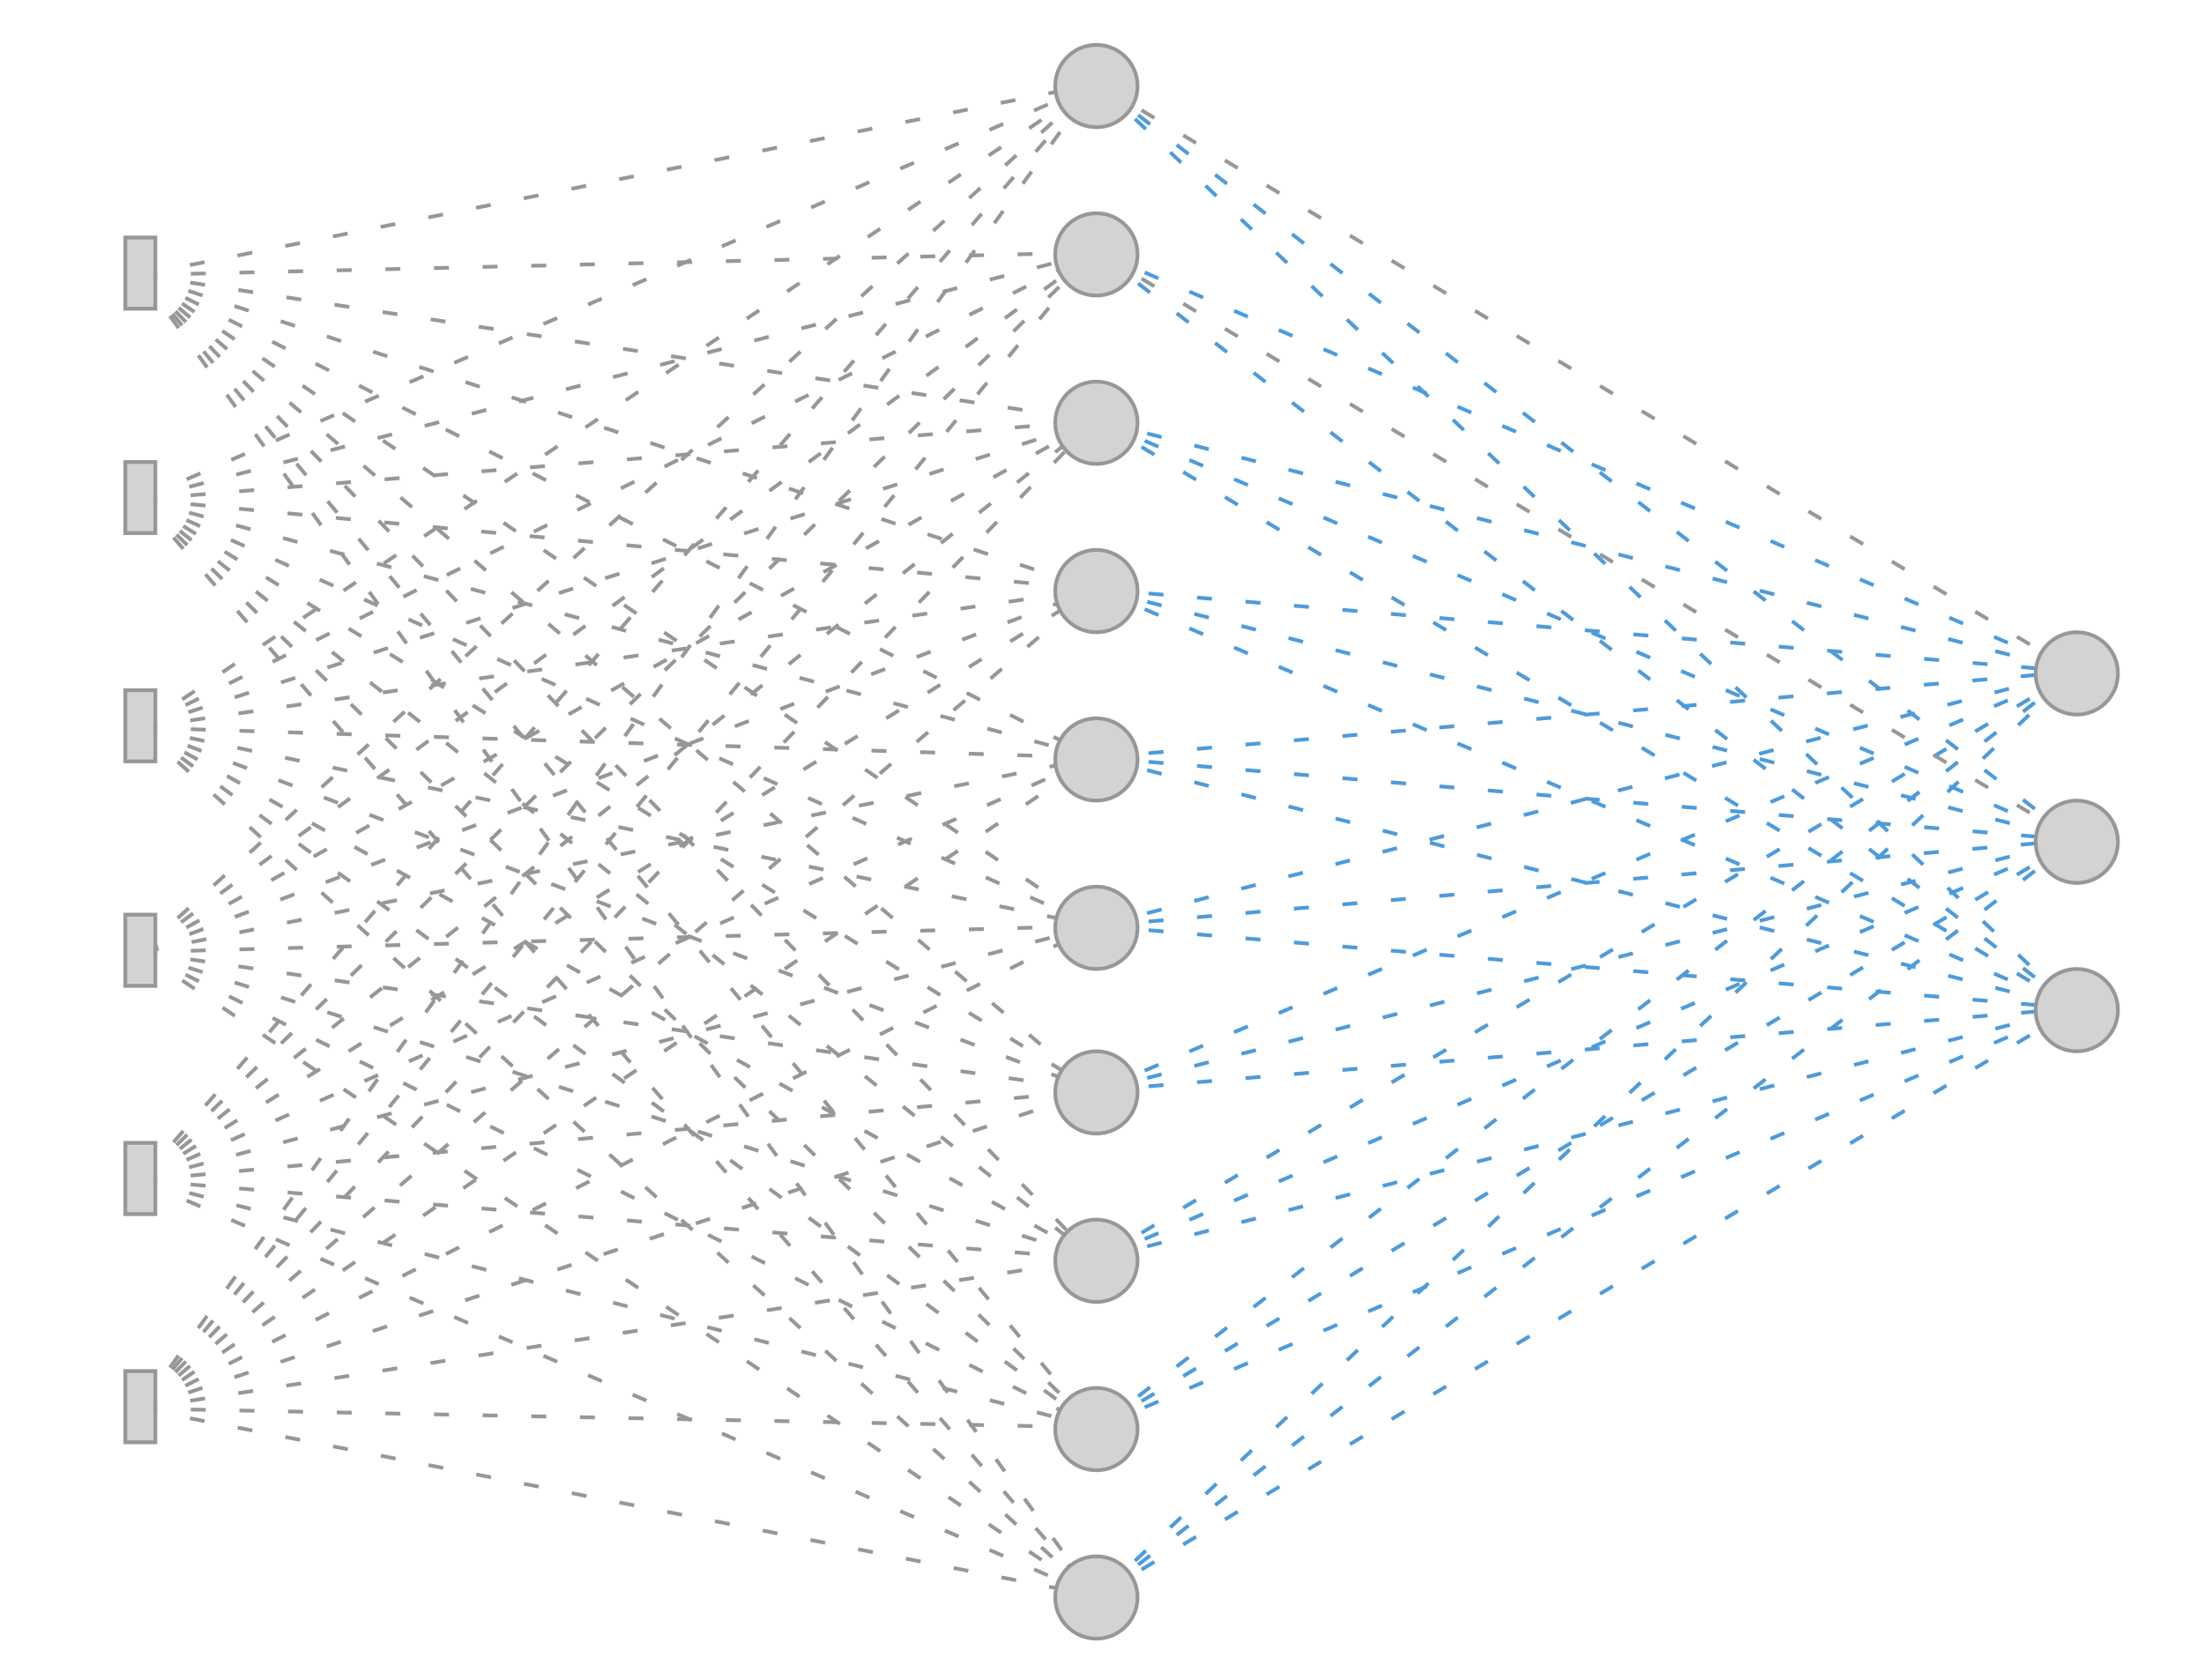
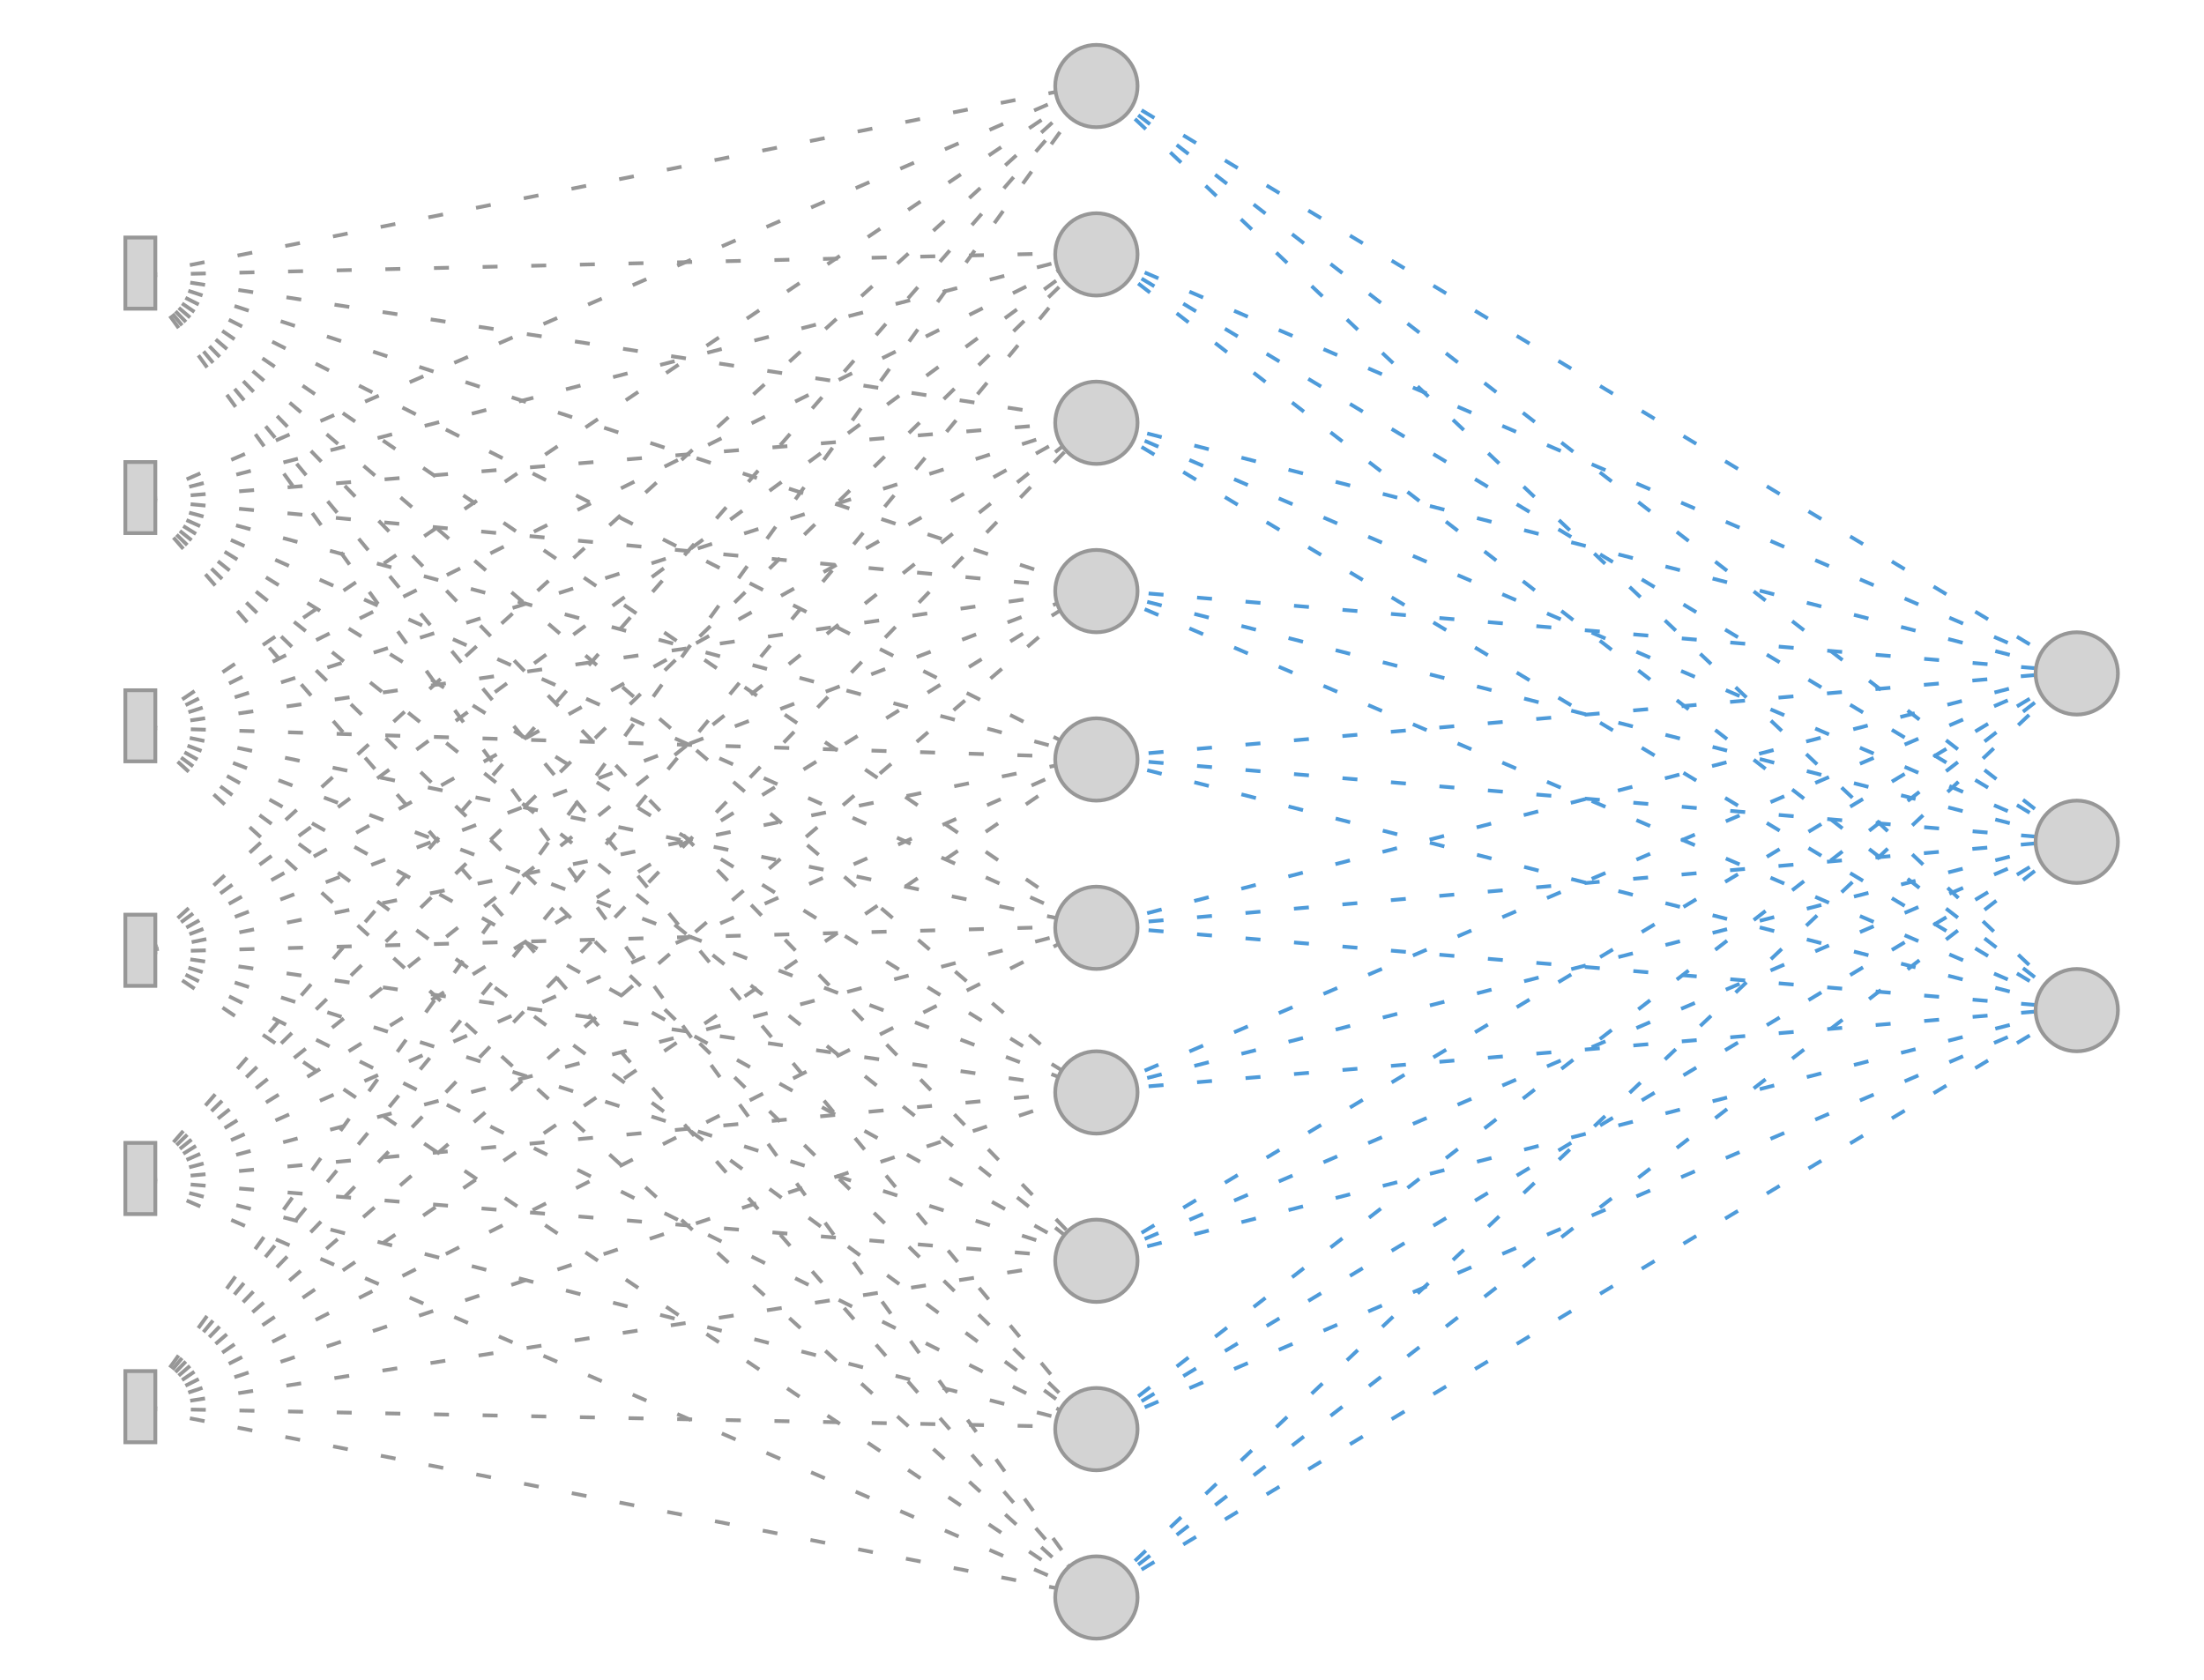
<svg xmlns="http://www.w3.org/2000/svg" xmlns:xlink="http://www.w3.org/1999/xlink" width="589px" height="449px" viewBox="0 0 589 449" version="1.1">
  <defs>
    <linearGradient x1="50%" y1="0%" x2="50%" y2="98.943%" id="linearGradient-1">
      <stop stop-color="#d3d3d3ff" offset="20%" />
            
            
            #4e9bdaff
            BAF992
            
        </linearGradient>
    <rect id="path-2" x="33" y="63" width="9" height="20" />
    <rect id="path-3" x="33" y="123" width="9" height="20" />
    <rect id="path-4" x="33" y="184" width="9" height="20" />
    <rect id="path-5" x="33" y="244" width="9" height="20" />
    <rect id="path-6" x="33" y="305" width="9" height="20" />
    <rect id="path-7" x="33" y="366" width="9" height="20" />
    <style>
            svg {
              width: 100%;
            }
            .lines {
              stroke-dasharray: 3, 10;
              stroke-dashoffset: 1000;
              animation: dash 50s linear infinite;
            }
            @keyframes dash {
              from {
                stroke-dashoffset: 1000;
              }
              to {
                stroke-dashoffset: 0;
              }
            }
          </style>
  </defs>
  <g id="Artboard" stroke="none" stroke-width="1" fill="none" fill-rule="evenodd">
    <path class="lines" d="M37.5,73.5 L292.5,22.5" id="Line" stroke="#979797" stroke-linecap="square" />
    <path class="lines" d="M293.5,22.5 L554.5,269.5" id="Line-Copy-60" stroke="#4e9bdaff" stroke-linecap="square" />
    <path class="lines" d="M293.5,426.5 L554.5,224.5" id="Line-Copy-61" stroke="#4e9bdaff" stroke-linecap="square" />
    <path class="lines" d="M293.5,381.5 L554.5,179.5" id="Line-Copy-66" stroke="#4e9bdaff" stroke-linecap="square" />
    <path class="lines" d="M293.5,157.5 L554.5,269.5" id="Line-Copy-67" stroke="#4e9bdaff" stroke-linecap="square" />
    <path class="lines" d="M293.5,112.5 L554.5,224.5" id="Line-Copy-74" stroke="#4e9bdaff" stroke-linecap="square" />
    <path class="lines" d="M293.5,67.5 L554.5,179.5" id="Line-Copy-81" stroke="#4e9bdaff" stroke-linecap="square" />
    <path class="lines" d="M293.5,202.5 L554.5,269.5" id="Line-Copy-68" stroke="#4e9bdaff" stroke-linecap="square" />
    <path class="lines" d="M293.5,157.5 L554.5,224.5" id="Line-Copy-75" stroke="#4e9bdaff" stroke-linecap="square" />
    <path class="lines" d="M293.5,112.5 L554.5,179.5" id="Line-Copy-82" stroke="#4e9bdaff" stroke-linecap="square" />
    <path class="lines" d="M293.5,247.5 L554.5,269.5" id="Line-Copy-69" stroke="#4e9bdaff" stroke-linecap="square" />
    <path class="lines" d="M293.5,202.5 L554.5,224.5" id="Line-Copy-76" stroke="#4e9bdaff" stroke-linecap="square" />
    <path class="lines" d="M293.5,157.5 L554.5,179.5" id="Line-Copy-83" stroke="#4e9bdaff" stroke-linecap="square" />
    <path class="lines" d="M293.5,291.5 L554.5,269.5" id="Line-Copy-70" stroke="#4e9bdaff" stroke-linecap="square" />
    <path class="lines" d="M293.5,247.5 L554.5,224.5" id="Line-Copy-77" stroke="#4e9bdaff" stroke-linecap="square" />
    <path class="lines" d="M293.5,202.5 L554.5,179.5" id="Line-Copy-84" stroke="#4e9bdaff" stroke-linecap="square" />
    <path class="lines" d="M293.5,336.5 L554.5,269.5" id="Line-Copy-71" stroke="#4e9bdaff" stroke-linecap="square" />
    <path class="lines" d="M293.5,291.5 L554.5,224.5" id="Line-Copy-78" stroke="#4e9bdaff" stroke-linecap="square" />
    <path class="lines" d="M293.5,247.5 L554.5,179.5" id="Line-Copy-85" stroke="#4e9bdaff" stroke-linecap="square" />
    <path class="lines" d="M293.5,381.5 L554.5,269.5" id="Line-Copy-72" stroke="#4e9bdaff" stroke-linecap="square" />
    <path class="lines" d="M293.5,336.5 L554.5,224.5" id="Line-Copy-79" stroke="#4e9bdaff" stroke-linecap="square" />
    <path class="lines" d="M293.5,291.5 L554.5,179.5" id="Line-Copy-86" stroke="#4e9bdaff" stroke-linecap="square" />
    <path class="lines" d="M293.5,426.5 L554.5,269.5" id="Line-Copy-73" stroke="#4e9bdaff" stroke-linecap="square" />
    <path class="lines" d="M293.5,381.5 L554.5,224.5" id="Line-Copy-80" stroke="#4e9bdaff" stroke-linecap="square" />
    <path class="lines" d="M293.5,336.5 L554.5,179.5" id="Line-Copy-87" stroke="#4e9bdaff" stroke-linecap="square" />
    <path class="lines" d="M293.5,67.5 L554.5,269.5" id="Line-Copy-64" stroke="#4e9bdaff" stroke-linecap="square" />
    <path class="lines" d="M293.5,22.5 L554.5,224.5" id="Line-Copy-65" stroke="#4e9bdaff" stroke-linecap="square" />
    <path class="lines" d="M293.5,426.5 L554.5,179.5" id="Line-Copy-88" stroke="#4e9bdaff" stroke-linecap="square" />
    <path class="lines" d="M293.5,112.5 L554.5,269.5" id="Line-Copy-62" stroke="#4e9bdaff" stroke-linecap="square" />
-     <path class="lines" d="M293.5,67.5 L554.5,224.5" id="Line-Copy-63" stroke="#979797" stroke-linecap="square" />
-     <path class="lines" d="M293.5,22.5 L554.5,179.5" id="Line-Copy-89" stroke="#979797" stroke-linecap="square" />
+     <path class="lines" d="M293.5,67.5 L554.5,224.5" id="Line-Copy-63" stroke="#4e9bdaff" stroke-linecap="square" />
+     <path class="lines" d="M293.5,22.5 L554.5,179.5" id="Line-Copy-89" stroke="#4e9bdaff" stroke-linecap="square" />
    <path class="lines" d="M37.5,133.5 L292.5,22.5" id="Line-Copy-6" stroke="#979797" stroke-linecap="square" />
    <path class="lines" d="M37.5,194.5 L292.5,22.5" id="Line-Copy-7" stroke="#979797" stroke-linecap="square" />
    <path class="lines" d="M37.5,254.5 L292.5,22.5" id="Line-Copy-8" stroke="#979797" stroke-linecap="square" />
    <path class="lines" d="M37.5,315.5 L292.5,22.5" id="Line-Copy-9" stroke="#979797" stroke-linecap="square" />
    <path class="lines" d="M37.5,376.5 L292.5,22.5" id="Line-Copy-10" stroke="#979797" stroke-linecap="square" />
    <path class="lines" d="M37.5,376.5 L292.5,67.5" id="Line-Copy-51" stroke="#979797" stroke-linecap="square" />
    <path class="lines" d="M37.5,376.5 L292.5,112.5" id="Line-Copy-53" stroke="#979797" stroke-linecap="square" />
    <path class="lines" d="M37.5,376.5 L292.5,157.5" id="Line-Copy-54" stroke="#979797" stroke-linecap="square" />
    <path class="lines" d="M37.5,376.5 L292.5,202.5" id="Line-Copy-55" stroke="#979797" stroke-linecap="square" />
    <path class="lines" d="M37.5,133.5 L292.5,67.5" id="Line-Copy" stroke="#979797" stroke-linecap="square" />
    <path class="lines" d="M37.5,133.5 L292.5,112.5" id="Line-Copy-21" stroke="#979797" stroke-linecap="square" />
    <path class="lines" d="M37.5,133.5 L292.5,157.5" id="Line-Copy-22" stroke="#979797" stroke-linecap="square" />
    <path class="lines" d="M37.5,133.5 L292.5,202.5" id="Line-Copy-23" stroke="#979797" stroke-linecap="square" />
    <path class="lines" d="M37.5,133.5 L292.5,247.5" id="Line-Copy-24" stroke="#979797" stroke-linecap="square" />
    <path class="lines" d="M37.5,133.5 L292.5,291.5" id="Line-Copy-25" stroke="#979797" stroke-linecap="square" />
    <path class="lines" d="M37.5,133.5 L292.5,336.5" id="Line-Copy-26" stroke="#979797" stroke-linecap="square" />
    <path class="lines" d="M37.5,133.5 L292.5,381.5" id="Line-Copy-27" stroke="#979797" stroke-linecap="square" />
    <path class="lines" d="M37.5,133.5 L292.5,426.5" id="Line-Copy-28" stroke="#979797" stroke-linecap="square" />
    <path class="lines" d="M37.5,73.5 L292.5,67.5" id="Line-Copy-12" stroke="#979797" stroke-linecap="square" />
    <path class="lines" d="M37.5,73.5 L292.5,112.5" id="Line-Copy-13" stroke="#979797" stroke-linecap="square" />
    <path class="lines" d="M37.5,73.5 L292.5,157.5" id="Line-Copy-14" stroke="#979797" stroke-linecap="square" />
    <path class="lines" d="M37.5,73.5 L292.5,202.5" id="Line-Copy-15" stroke="#979797" stroke-linecap="square" />
    <path class="lines" d="M37.5,73.5 L292.5,247.5" id="Line-Copy-16" stroke="#979797" stroke-linecap="square" />
    <path class="lines" d="M37.5,73.5 L292.5,291.5" id="Line-Copy-17" stroke="#979797" stroke-linecap="square" />
    <path class="lines" d="M37.5,73.5 L292.5,336.5" id="Line-Copy-18" stroke="#979797" stroke-linecap="square" />
    <path class="lines" d="M37.5,73.5 L292.5,381.5" id="Line-Copy-19" stroke="#979797" stroke-linecap="square" />
    <path class="lines" d="M37.5,73.5 L292.5,426.5" id="Line-Copy-20" stroke="#979797" stroke-linecap="square" />
    <path class="lines" d="M37.5,194.5 L292.5,67.5" id="Line-Copy-11" stroke="#979797" stroke-linecap="square" />
    <path class="lines" d="M37.5,194.5 L292.5,112.5" id="Line-Copy-2" stroke="#979797" stroke-linecap="square" />
    <path class="lines" d="M37.5,194.5 L292.5,157.5" id="Line-Copy-29" stroke="#979797" stroke-linecap="square" />
    <path class="lines" d="M37.5,194.5 L292.5,202.5" id="Line-Copy-30" stroke="#979797" stroke-linecap="square" />
    <path class="lines" d="M37.5,194.5 L292.5,247.5" id="Line-Copy-31" stroke="#979797" stroke-linecap="square" />
    <path class="lines" d="M37.5,194.5 L292.5,291.5" id="Line-Copy-32" stroke="#979797" stroke-linecap="square" />
    <path class="lines" d="M37.5,194.5 L292.5,336.5" id="Line-Copy-33" stroke="#979797" stroke-linecap="square" />
    <path class="lines" d="M37.5,194.5 L292.5,381.5" id="Line-Copy-34" stroke="#979797" stroke-linecap="square" />
    <path class="lines" d="M37.5,194.5 L292.5,426.5" id="Line-Copy-35" stroke="#979797" stroke-linecap="square" />
    <path class="lines" d="M38,254.525 L292.5,157.5" id="Line-Copy-3" stroke="#979797" stroke-linecap="square" />
    <path class="lines" d="M38,254.525 L292.5,202.5" id="Line-Copy-40" stroke="#979797" stroke-linecap="square" />
    <path class="lines" d="M37.5,254.5 L292.5,247.5" id="Line-Copy-41" stroke="#979797" stroke-linecap="square" />
    <path class="lines" d="M37.5,254.5 L292.5,291.5" id="Line-Copy-42" stroke="#979797" stroke-linecap="square" />
    <path class="lines" d="M37.5,254.5 L292.5,336.5" id="Line-Copy-43" stroke="#979797" stroke-linecap="square" />
    <path class="lines" d="M37.5,254.5 L292.5,381.5" id="Line-Copy-44" stroke="#979797" stroke-linecap="square" />
    <path class="lines" d="M37.5,254.5 L292.5,426.5" id="Line-Copy-45" stroke="#979797" stroke-linecap="square" />
    <path class="lines" d="M38,254.525 L292.5,112.5" id="Line-Copy-36" stroke="#979797" stroke-linecap="square" />
    <path class="lines" d="M37.5,315.5 L292.5,202.5" id="Line-Copy-4" stroke="#979797" stroke-linecap="square" />
    <path class="lines" d="M37.5,315.5 L292.5,247.5" id="Line-Copy-46" stroke="#979797" stroke-linecap="square" />
    <path class="lines" d="M37.5,315.5 L292.5,291.5" id="Line-Copy-47" stroke="#979797" stroke-linecap="square" />
    <path class="lines" d="M37.5,315.5 L292.5,336.5" id="Line-Copy-48" stroke="#979797" stroke-linecap="square" />
    <path class="lines" d="M37.5,315.5 L292.5,381.5" id="Line-Copy-49" stroke="#979797" stroke-linecap="square" />
    <path class="lines" d="M37.5,315.5 L292.5,426.5" id="Line-Copy-50" stroke="#979797" stroke-linecap="square" />
    <path class="lines" d="M37.5,315.5 L292.5,67.5" id="Line-Copy-37" stroke="#979797" stroke-linecap="square" />
    <path class="lines" d="M37.5,254.5 L292.5,67.5" id="Line-Copy-52" stroke="#979797" stroke-linecap="square" />
    <path class="lines" d="M37.5,315.5 L292.5,112.5" id="Line-Copy-38" stroke="#979797" stroke-linecap="square" />
    <path class="lines" d="M37.5,315.5 L292.5,157.5" id="Line-Copy-39" stroke="#979797" stroke-linecap="square" />
    <path class="lines" d="M37.5,376.5 L292.5,247.5" id="Line-Copy-5" stroke="#979797" stroke-linecap="square" />
    <path class="lines" d="M37.5,376.5 L292.5,291.5" id="Line-Copy-56" stroke="#979797" stroke-linecap="square" />
    <path class="lines" d="M37.5,376.5 L292.5,336.5" id="Line-Copy-57" stroke="#979797" stroke-linecap="square" />
    <path class="lines" d="M37.5,376.5 L292.5,381.5" id="Line-Copy-58" stroke="#979797" stroke-linecap="square" />
    <path class="lines" d="M37.5,376.5 L292.5,426.5" id="Line-Copy-59" stroke="#979797" stroke-linecap="square" />
    <g id="Rectangle">
      <use fill="url(#linearGradient-1)" fill-rule="evenodd" xlink:href="#path-2" />
      <rect stroke="#979797" stroke-width="1" x="33.5" y="63.5" width="8" height="19" />
    </g>
    <g id="Rectangle-Copy">
      <use fill="url(#linearGradient-1)" fill-rule="evenodd" xlink:href="#path-3" />
      <rect stroke="#979797" stroke-width="1" x="33.5" y="123.5" width="8" height="19" />
    </g>
    <g id="Rectangle-Copy-2">
      <use fill="url(#linearGradient-1)" fill-rule="evenodd" xlink:href="#path-4" />
      <rect stroke="#979797" stroke-width="1" x="33.5" y="184.5" width="8" height="19" />
    </g>
    <g id="Rectangle-Copy-3">
      <use fill="url(#linearGradient-1)" fill-rule="evenodd" xlink:href="#path-5" />
      <rect stroke="#979797" stroke-width="1" x="33.5" y="244.5" width="8" height="19" />
    </g>
    <g id="Rectangle-Copy-4">
      <use fill="url(#linearGradient-1)" fill-rule="evenodd" xlink:href="#path-6" />
      <rect stroke="#979797" stroke-width="1" x="33.5" y="305.5" width="8" height="19" />
    </g>
    <g id="Rectangle-Copy-5">
      <use fill="url(#linearGradient-1)" fill-rule="evenodd" xlink:href="#path-7" />
      <rect stroke="#979797" stroke-width="1" x="33.5" y="366.5" width="8" height="19" />
    </g>
    <circle id="Oval" stroke="#979797" fill="url(#linearGradient-1)" cx="293" cy="23" r="11" />
    <circle id="Oval-Copy-10" stroke="#979797" fill="url(#linearGradient-1)" cx="555" cy="180" r="11" />
    <circle id="Oval-Copy" stroke="#979797" fill="url(#linearGradient-1)" cx="293" cy="68" r="11" />
    <circle id="Oval-Copy-11" stroke="#979797" fill="url(#linearGradient-1)" cx="555" cy="225" r="11" />
    <circle id="Oval-Copy-2" stroke="#979797" fill="url(#linearGradient-1)" cx="293" cy="113" r="11" />
    <circle id="Oval-Copy-12" stroke="#979797" fill="url(#linearGradient-1)" cx="555" cy="270" r="11" />
    <circle id="Oval-Copy-3" stroke="#979797" fill="url(#linearGradient-1)" cx="293" cy="158" r="11" />
    <circle id="Oval-Copy-4" stroke="#979797" fill="url(#linearGradient-1)" cx="293" cy="203" r="11" />
    <circle id="Oval-Copy-5" stroke="#979797" fill="url(#linearGradient-1)" cx="293" cy="292" r="11" />
    <circle id="Oval-Copy-6" stroke="#979797" fill="url(#linearGradient-1)" cx="293" cy="337" r="11" />
    <circle id="Oval-Copy-7" stroke="#979797" fill="url(#linearGradient-1)" cx="293" cy="382" r="11" />
    <circle id="Oval-Copy-8" stroke="#979797" fill="url(#linearGradient-1)" cx="293" cy="248" r="11" />
    <circle id="Oval-Copy-9" stroke="#979797" fill="url(#linearGradient-1)" cx="293" cy="427" r="11" />
  </g>
</svg>
